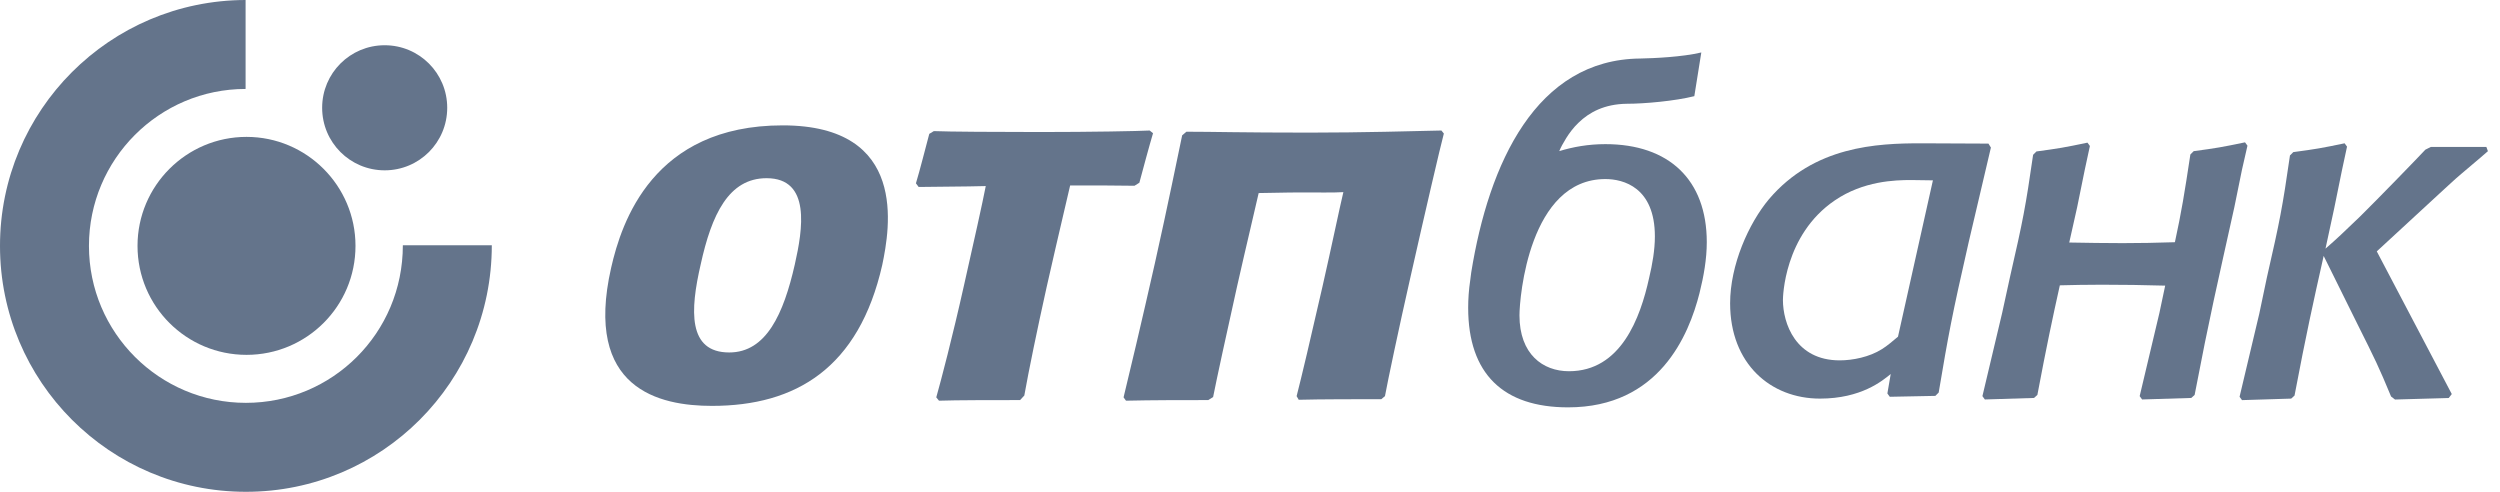
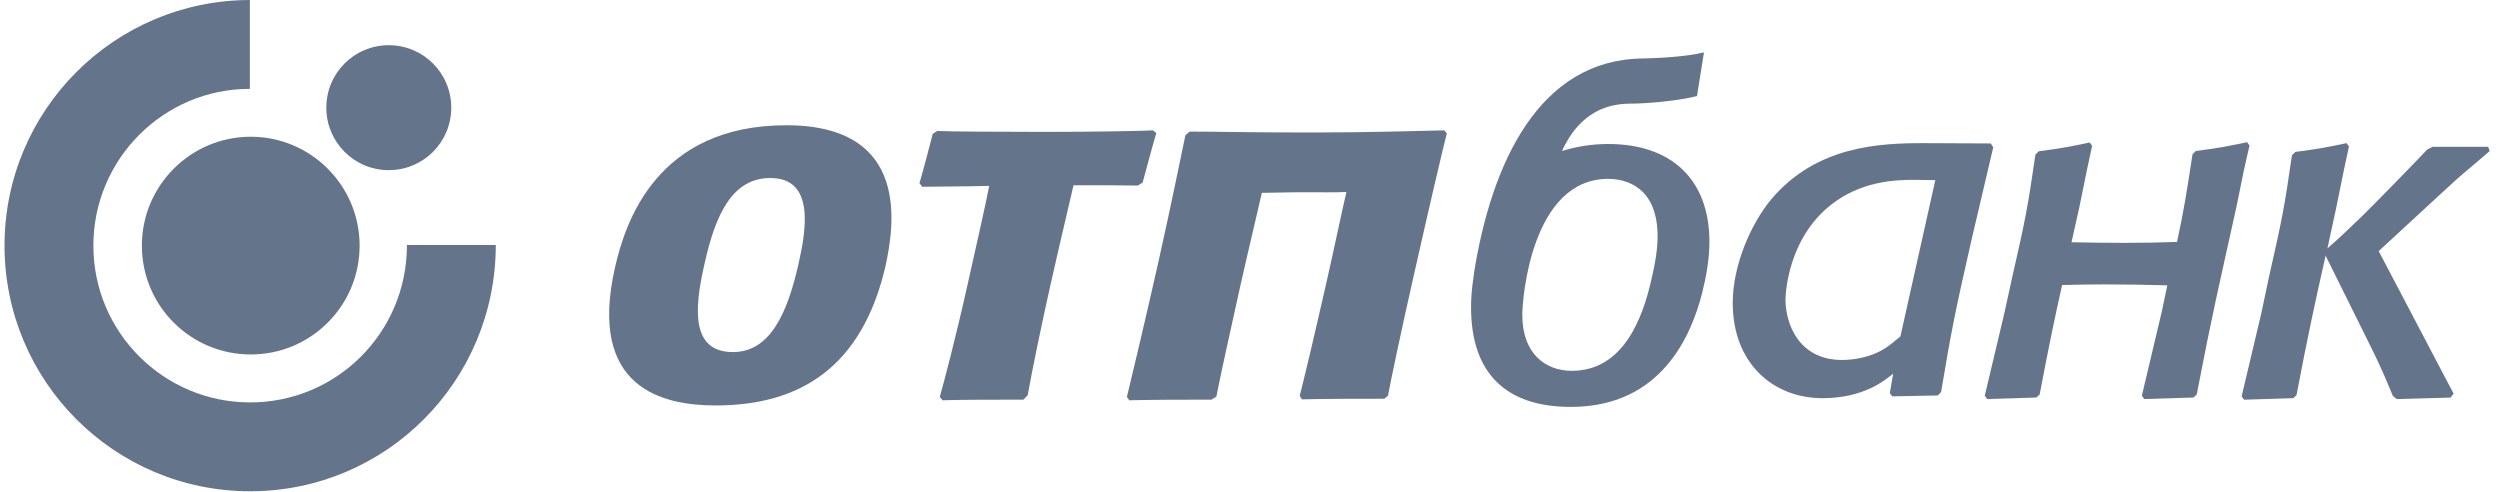
- <svg xmlns="http://www.w3.org/2000/svg" width="122" height="24" viewBox="0 0 122 24" fill="none">
-   <path fill-rule="evenodd" clip-rule="evenodd" d="M0 12C0 5.378 5.363 0.015 11.985 0V4.341C7.763 4.341 4.341 7.778 4.341 12C4.341 16.237 7.778 19.659 12 19.659C16.207 19.659 19.659 16.267 19.659 11.97H24C24 18.622 18.637 24 12 24C5.363 24 0 18.622 0 12Z" fill="#64748B" />
-   <path d="M6.711 11.998C6.711 9.065 9.096 6.68 12.03 6.68C14.963 6.68 17.348 9.065 17.348 11.998C17.348 14.946 14.963 17.317 12.03 17.317C9.096 17.317 6.711 14.946 6.711 11.998Z" fill="#64748B" />
-   <path d="M15.721 5.26C15.721 3.571 17.084 2.208 18.773 2.208C20.461 2.208 21.824 3.571 21.824 5.26C21.824 6.949 20.461 8.312 18.773 8.312C17.084 8.312 15.721 6.949 15.721 5.26Z" fill="#64748B" />
-   <path d="M109.409 8.28L109.038 10.102C108.164 14.057 107.853 15.332 107.098 19.272L106.935 19.42L104.535 19.494L104.416 19.331L105.379 15.272L105.661 13.939C104.624 13.909 103.601 13.894 102.564 13.894C101.764 13.894 101.142 13.909 100.52 13.924C100.164 15.524 99.868 16.917 99.424 19.272L99.261 19.42L96.861 19.494L96.742 19.331L97.705 15.272L98.09 13.509C98.727 10.724 98.846 10.117 99.216 7.554L99.379 7.391C100.476 7.243 100.742 7.198 101.868 6.961L101.987 7.124L101.735 8.294L101.364 10.117L100.979 11.835C101.838 11.85 102.713 11.865 103.587 11.865C104.505 11.865 105.113 11.85 106.135 11.82C106.461 10.309 106.594 9.494 106.89 7.539L107.053 7.376C108.164 7.228 108.416 7.183 109.557 6.946L109.676 7.109L109.409 8.28Z" fill="#64748B" />
-   <path d="M80.476 13.568C80.639 12.886 80.758 12.19 80.758 11.538C80.758 9.138 79.217 8.738 78.343 8.738C74.624 8.738 74.15 14.516 74.15 15.39C74.15 17.286 75.291 18.116 76.565 18.116C79.098 18.116 80.046 15.523 80.476 13.568ZM82.935 14.308C82.417 16.353 80.965 19.879 76.521 19.879C73.365 19.879 71.647 18.249 71.647 15.019C71.647 14.604 71.676 14.145 71.75 13.656C71.765 13.538 71.78 13.419 71.795 13.301C72.654 7.967 74.965 2.901 80.046 2.856C80.728 2.842 82.091 2.782 83.024 2.56L82.683 4.693C81.735 4.93 80.254 5.064 79.38 5.064C78.298 5.079 77.558 5.479 77.039 5.982C76.787 6.219 76.58 6.501 76.432 6.738C76.284 6.975 76.165 7.197 76.091 7.375C76.772 7.167 77.513 7.034 78.343 7.034C81.439 7.034 83.291 8.767 83.291 11.819C83.291 12.634 83.143 13.479 82.935 14.308Z" fill="#64748B" />
-   <path d="M113.484 12.134C114.047 11.645 114.372 11.334 115.158 10.578C115.972 9.778 117.987 7.704 118.358 7.304L118.624 7.171H121.335L121.41 7.378C121.172 7.586 121.054 7.689 120.106 8.489C119.735 8.801 119.498 9.038 119.054 9.438L115.987 12.267L119.647 19.23L119.498 19.423L116.876 19.497L116.684 19.349C116.076 17.882 115.913 17.556 115.054 15.838L113.395 12.489C112.876 14.801 112.55 16.267 111.973 19.304L111.81 19.452L109.41 19.526L109.291 19.363L110.254 15.304L110.624 13.541C111.261 10.756 111.38 10.149 111.75 7.586L111.913 7.423C113.024 7.275 113.276 7.23 114.417 6.993L114.535 7.156L114.284 8.326L113.913 10.149L113.484 12.134Z" fill="#64748B" />
-   <path d="M92.622 16.43C92.37 16.638 92.104 16.875 91.837 17.038C91.23 17.423 90.415 17.586 89.778 17.586C87.615 17.586 87.007 15.764 87.007 14.638C87.007 14.519 87.052 11.467 89.541 9.778C90.933 8.83 92.474 8.786 93.259 8.786C93.615 8.786 93.97 8.801 94.326 8.801L92.622 16.43ZM97.156 7.201L97.037 7.008L93.763 6.993C91.585 6.993 88.533 7.127 86.326 9.719C85.333 10.904 84.43 12.934 84.43 14.801C84.43 17.749 86.4 19.452 88.815 19.452C90.83 19.452 91.867 18.578 92.267 18.252L92.104 19.201L92.222 19.363L94.445 19.319L94.608 19.156C95.082 16.341 95.245 15.438 96.074 11.808L97.156 7.201Z" fill="#64748B" />
-   <path d="M34.742 19.807C32.179 19.807 28.476 18.992 29.824 13.066C30.328 10.844 31.868 6.118 38.194 6.118C44.342 6.118 43.424 11.155 43.053 12.933C41.913 17.955 38.846 19.807 34.742 19.807ZM35.587 17.2C37.394 17.2 38.239 15.318 38.787 12.903C39.172 11.2 39.587 8.696 37.409 8.696C35.557 8.696 34.727 10.474 34.194 12.903C33.676 15.14 33.557 17.2 35.587 17.2Z" fill="#64748B" />
-   <path d="M49.779 19.524C48.594 19.524 46.638 19.524 45.823 19.554L45.69 19.391C45.912 18.606 46.475 16.472 47.053 13.88C47.527 11.776 47.942 9.924 48.105 9.08C47.112 9.109 45.586 9.109 44.831 9.124L44.697 8.946C44.89 8.309 45.171 7.198 45.349 6.532L45.571 6.398C46.238 6.428 48.742 6.443 50.771 6.443C53.216 6.443 55.601 6.398 56.105 6.369L56.268 6.502C56.09 7.095 55.764 8.309 55.601 8.917L55.364 9.065C54.386 9.05 53.645 9.05 52.223 9.05C52.105 9.583 51.719 11.169 51.082 13.983C50.608 16.117 50.208 18.058 49.986 19.302L49.779 19.524Z" fill="#64748B" />
-   <path d="M63.511 9.391C62.712 9.391 61.823 9.421 61.423 9.421C61.304 9.969 60.815 11.998 60.371 13.969C59.852 16.295 59.378 18.472 59.2 19.376L58.963 19.524C57.749 19.524 56.193 19.524 54.949 19.554L54.83 19.391C55.082 18.369 55.734 15.613 56.356 12.857C56.978 10.087 57.526 7.376 57.689 6.606L57.897 6.428C59.23 6.428 60.578 6.472 63.897 6.472C66.489 6.472 69.008 6.398 70.341 6.369L70.46 6.517C70.282 7.183 69.541 10.369 68.83 13.524C68.252 16.072 67.719 18.606 67.586 19.332L67.408 19.48C66.341 19.48 64.4 19.48 63.378 19.509L63.275 19.332C63.497 18.472 63.971 16.472 64.534 13.998C64.963 12.117 65.378 10.117 65.556 9.376C65.126 9.406 64.252 9.391 63.511 9.391Z" fill="#64748B" />
+ <svg xmlns="http://www.w3.org/2000/svg" width="229" height="45" viewBox="0 0 229 45" fill="none">
+   <path fill-rule="evenodd" clip-rule="evenodd" d="M0.414 22.5C0.414 10.083 10.47 0.028 22.886 0V8.139C14.97 8.139 8.553 14.583 8.553 22.5C8.553 30.444 14.997 36.861 22.914 36.861C30.803 36.861 37.275 30.5 37.275 22.444H45.414C45.414 34.917 35.358 45 22.914 45C10.47 45 0.414 34.917 0.414 22.5Z" fill="#64748B" />
+   <path d="M12.996 22.497C12.996 16.997 17.468 12.524 22.968 12.524C28.468 12.524 32.941 16.997 32.941 22.497C32.941 28.024 28.468 32.469 22.968 32.469C17.468 32.469 12.996 28.024 12.996 22.497Z" fill="#64748B" />
+   <path d="M29.891 9.863C29.891 6.696 32.446 4.141 35.613 4.141C38.779 4.141 41.335 6.696 41.335 9.863C41.335 13.03 38.779 15.585 35.613 15.585C32.446 15.585 29.891 13.03 29.891 9.863Z" fill="#64748B" />
+   <path d="M205.555 15.524L204.86 18.941C203.221 26.358 202.638 28.747 201.221 36.136L200.916 36.413L196.416 36.552L196.194 36.247L197.999 28.636L198.527 26.136C196.582 26.08 194.666 26.052 192.721 26.052C191.221 26.052 190.055 26.08 188.888 26.108C188.221 29.108 187.666 31.719 186.832 36.136L186.527 36.413L182.027 36.552L181.805 36.247L183.61 28.636L184.332 25.33C185.527 20.108 185.749 18.969 186.444 14.163L186.749 13.858C188.805 13.58 189.305 13.497 191.416 13.052L191.638 13.358L191.166 15.552L190.471 18.969L189.749 22.191C191.36 22.219 192.999 22.247 194.638 22.247C196.36 22.247 197.499 22.219 199.416 22.163C200.027 19.33 200.277 17.802 200.832 14.136L201.138 13.83C203.221 13.552 203.694 13.469 205.832 13.024L206.055 13.33L205.555 15.524Z" fill="#64748B" />
+   <path d="M151.306 25.44C151.611 24.162 151.833 22.856 151.833 21.634C151.833 17.134 148.944 16.384 147.306 16.384C140.333 16.384 139.444 27.217 139.444 28.856C139.444 32.412 141.583 33.967 143.972 33.967C148.722 33.967 150.5 29.106 151.306 25.44ZM155.917 26.829C154.944 30.662 152.222 37.273 143.889 37.273C137.972 37.273 134.75 34.217 134.75 28.162C134.75 27.384 134.806 26.523 134.944 25.606C134.972 25.384 135 25.162 135.028 24.94C136.639 14.94 140.972 5.44 150.5 5.356C151.778 5.329 154.333 5.217 156.083 4.801L155.444 8.801C153.667 9.245 150.889 9.495 149.25 9.495C147.222 9.523 145.833 10.273 144.861 11.217C144.389 11.662 144 12.19 143.722 12.634C143.444 13.079 143.222 13.495 143.083 13.829C144.361 13.44 145.75 13.19 147.306 13.19C153.111 13.19 156.583 16.44 156.583 22.162C156.583 23.69 156.306 25.273 155.917 26.829Z" fill="#64748B" />
+   <path d="M213.193 22.751C214.249 21.834 214.86 21.251 216.332 19.834C217.86 18.334 221.638 14.446 222.332 13.696L222.832 13.446H227.915L228.054 13.835C227.61 14.223 227.388 14.418 225.61 15.918C224.915 16.501 224.471 16.946 223.638 17.696L217.888 23.001L224.749 36.057L224.471 36.418L219.554 36.557L219.193 36.279C218.054 33.529 217.749 32.918 216.138 29.696L213.026 23.418C212.054 27.751 211.443 30.501 210.36 36.196L210.054 36.473L205.554 36.612L205.332 36.307L207.138 28.696L207.832 25.39C209.026 20.168 209.249 19.029 209.943 14.223L210.249 13.918C212.332 13.64 212.804 13.557 214.943 13.112L215.165 13.418L214.693 15.612L213.999 19.029L213.193 22.751Z" fill="#64748B" />
+   <path d="M174.08 30.807C173.608 31.196 173.108 31.64 172.608 31.946C171.469 32.668 169.941 32.973 168.747 32.973C164.691 32.973 163.552 29.557 163.552 27.446C163.552 27.223 163.635 21.501 168.302 18.334C170.913 16.557 173.802 16.473 175.274 16.473C175.941 16.473 176.608 16.501 177.274 16.501L174.08 30.807ZM182.58 13.501L182.358 13.14L176.219 13.112C172.135 13.112 166.413 13.362 162.274 18.223C160.413 20.446 158.719 24.251 158.719 27.751C158.719 33.279 162.413 36.473 166.941 36.473C170.719 36.473 172.663 34.834 173.413 34.223L173.108 36.001L173.33 36.307L177.497 36.223L177.802 35.918C178.691 30.64 178.997 28.946 180.552 22.14L182.58 13.501Z" fill="#64748B" />
+   <path d="M65.557 37.139C60.751 37.139 53.807 35.611 56.334 24.5C57.279 20.334 60.168 11.473 72.029 11.473C83.557 11.473 81.835 20.917 81.14 24.25C79.001 33.667 73.251 37.139 65.557 37.139ZM67.14 32.25C70.529 32.25 72.112 28.723 73.14 24.195C73.862 21 74.64 16.306 70.557 16.306C67.085 16.306 65.529 19.639 64.529 24.195C63.557 28.389 63.334 32.25 67.14 32.25Z" fill="#64748B" />
+   <path d="M93.75 36.609C91.528 36.609 87.862 36.609 86.334 36.665L86.084 36.359C86.5 34.887 87.556 30.887 88.639 26.026C89.528 22.081 90.306 18.609 90.612 17.026C88.75 17.081 85.889 17.081 84.473 17.109L84.223 16.776C84.584 15.581 85.112 13.498 85.445 12.248L85.862 11.998C87.112 12.053 91.806 12.081 95.612 12.081C100.195 12.081 104.667 11.998 105.612 11.942L105.917 12.192C105.584 13.303 104.973 15.581 104.667 16.72L104.223 16.998C102.389 16.97 101 16.97 98.334 16.97C98.112 17.97 97.389 20.942 96.195 26.22C95.306 30.22 94.556 33.859 94.139 36.192L93.75 36.609Z" fill="#64748B" />
+   <path d="M119.5 17.609C118 17.609 116.334 17.665 115.584 17.665C115.362 18.692 114.445 22.498 113.612 26.192C112.639 30.553 111.75 34.637 111.417 36.331L110.973 36.609C108.695 36.609 105.778 36.609 103.445 36.665L103.223 36.359C103.695 34.442 104.917 29.276 106.084 24.109C107.25 18.915 108.278 13.831 108.584 12.387L108.973 12.053C111.473 12.053 114 12.137 120.223 12.137C125.084 12.137 129.806 11.998 132.306 11.942L132.528 12.22C132.195 13.47 130.806 19.442 129.473 25.359C128.389 30.137 127.389 34.887 127.139 36.248L126.806 36.526C124.806 36.526 121.167 36.526 119.25 36.581L119.056 36.248C119.473 34.637 120.362 30.887 121.417 26.248C122.223 22.72 123 18.97 123.334 17.581C122.528 17.637 120.889 17.609 119.5 17.609Z" fill="#64748B" />
</svg>
